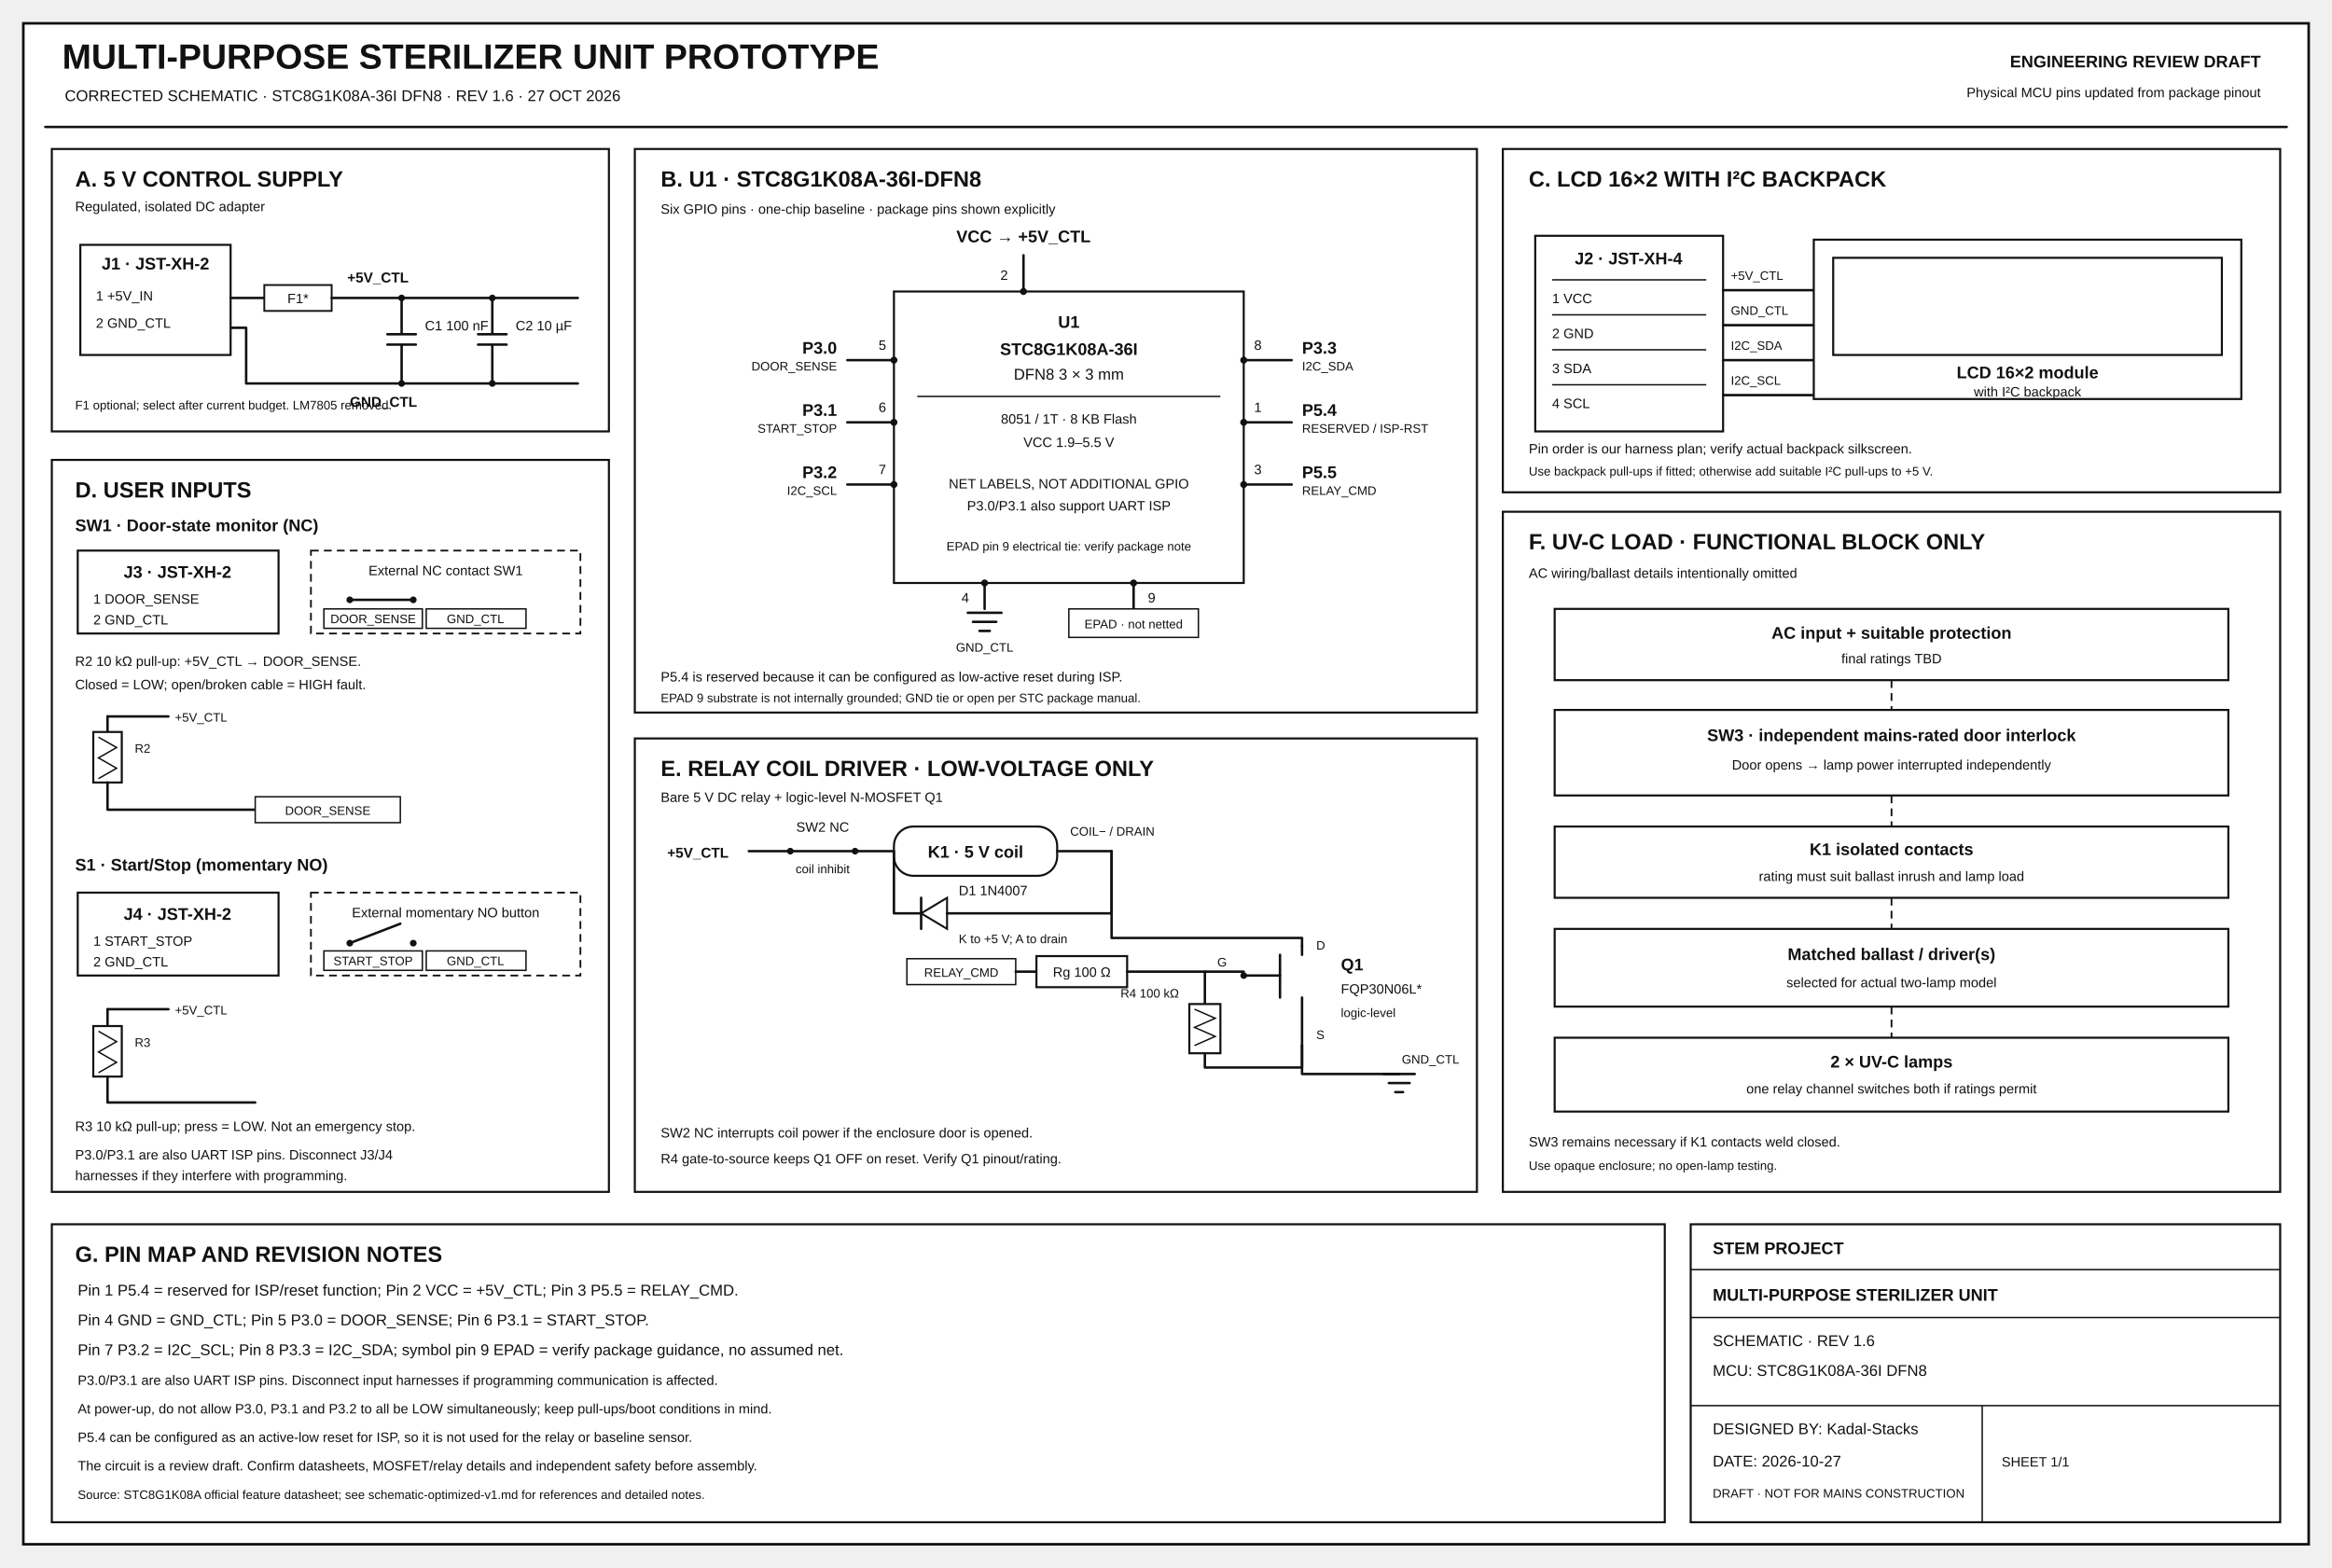
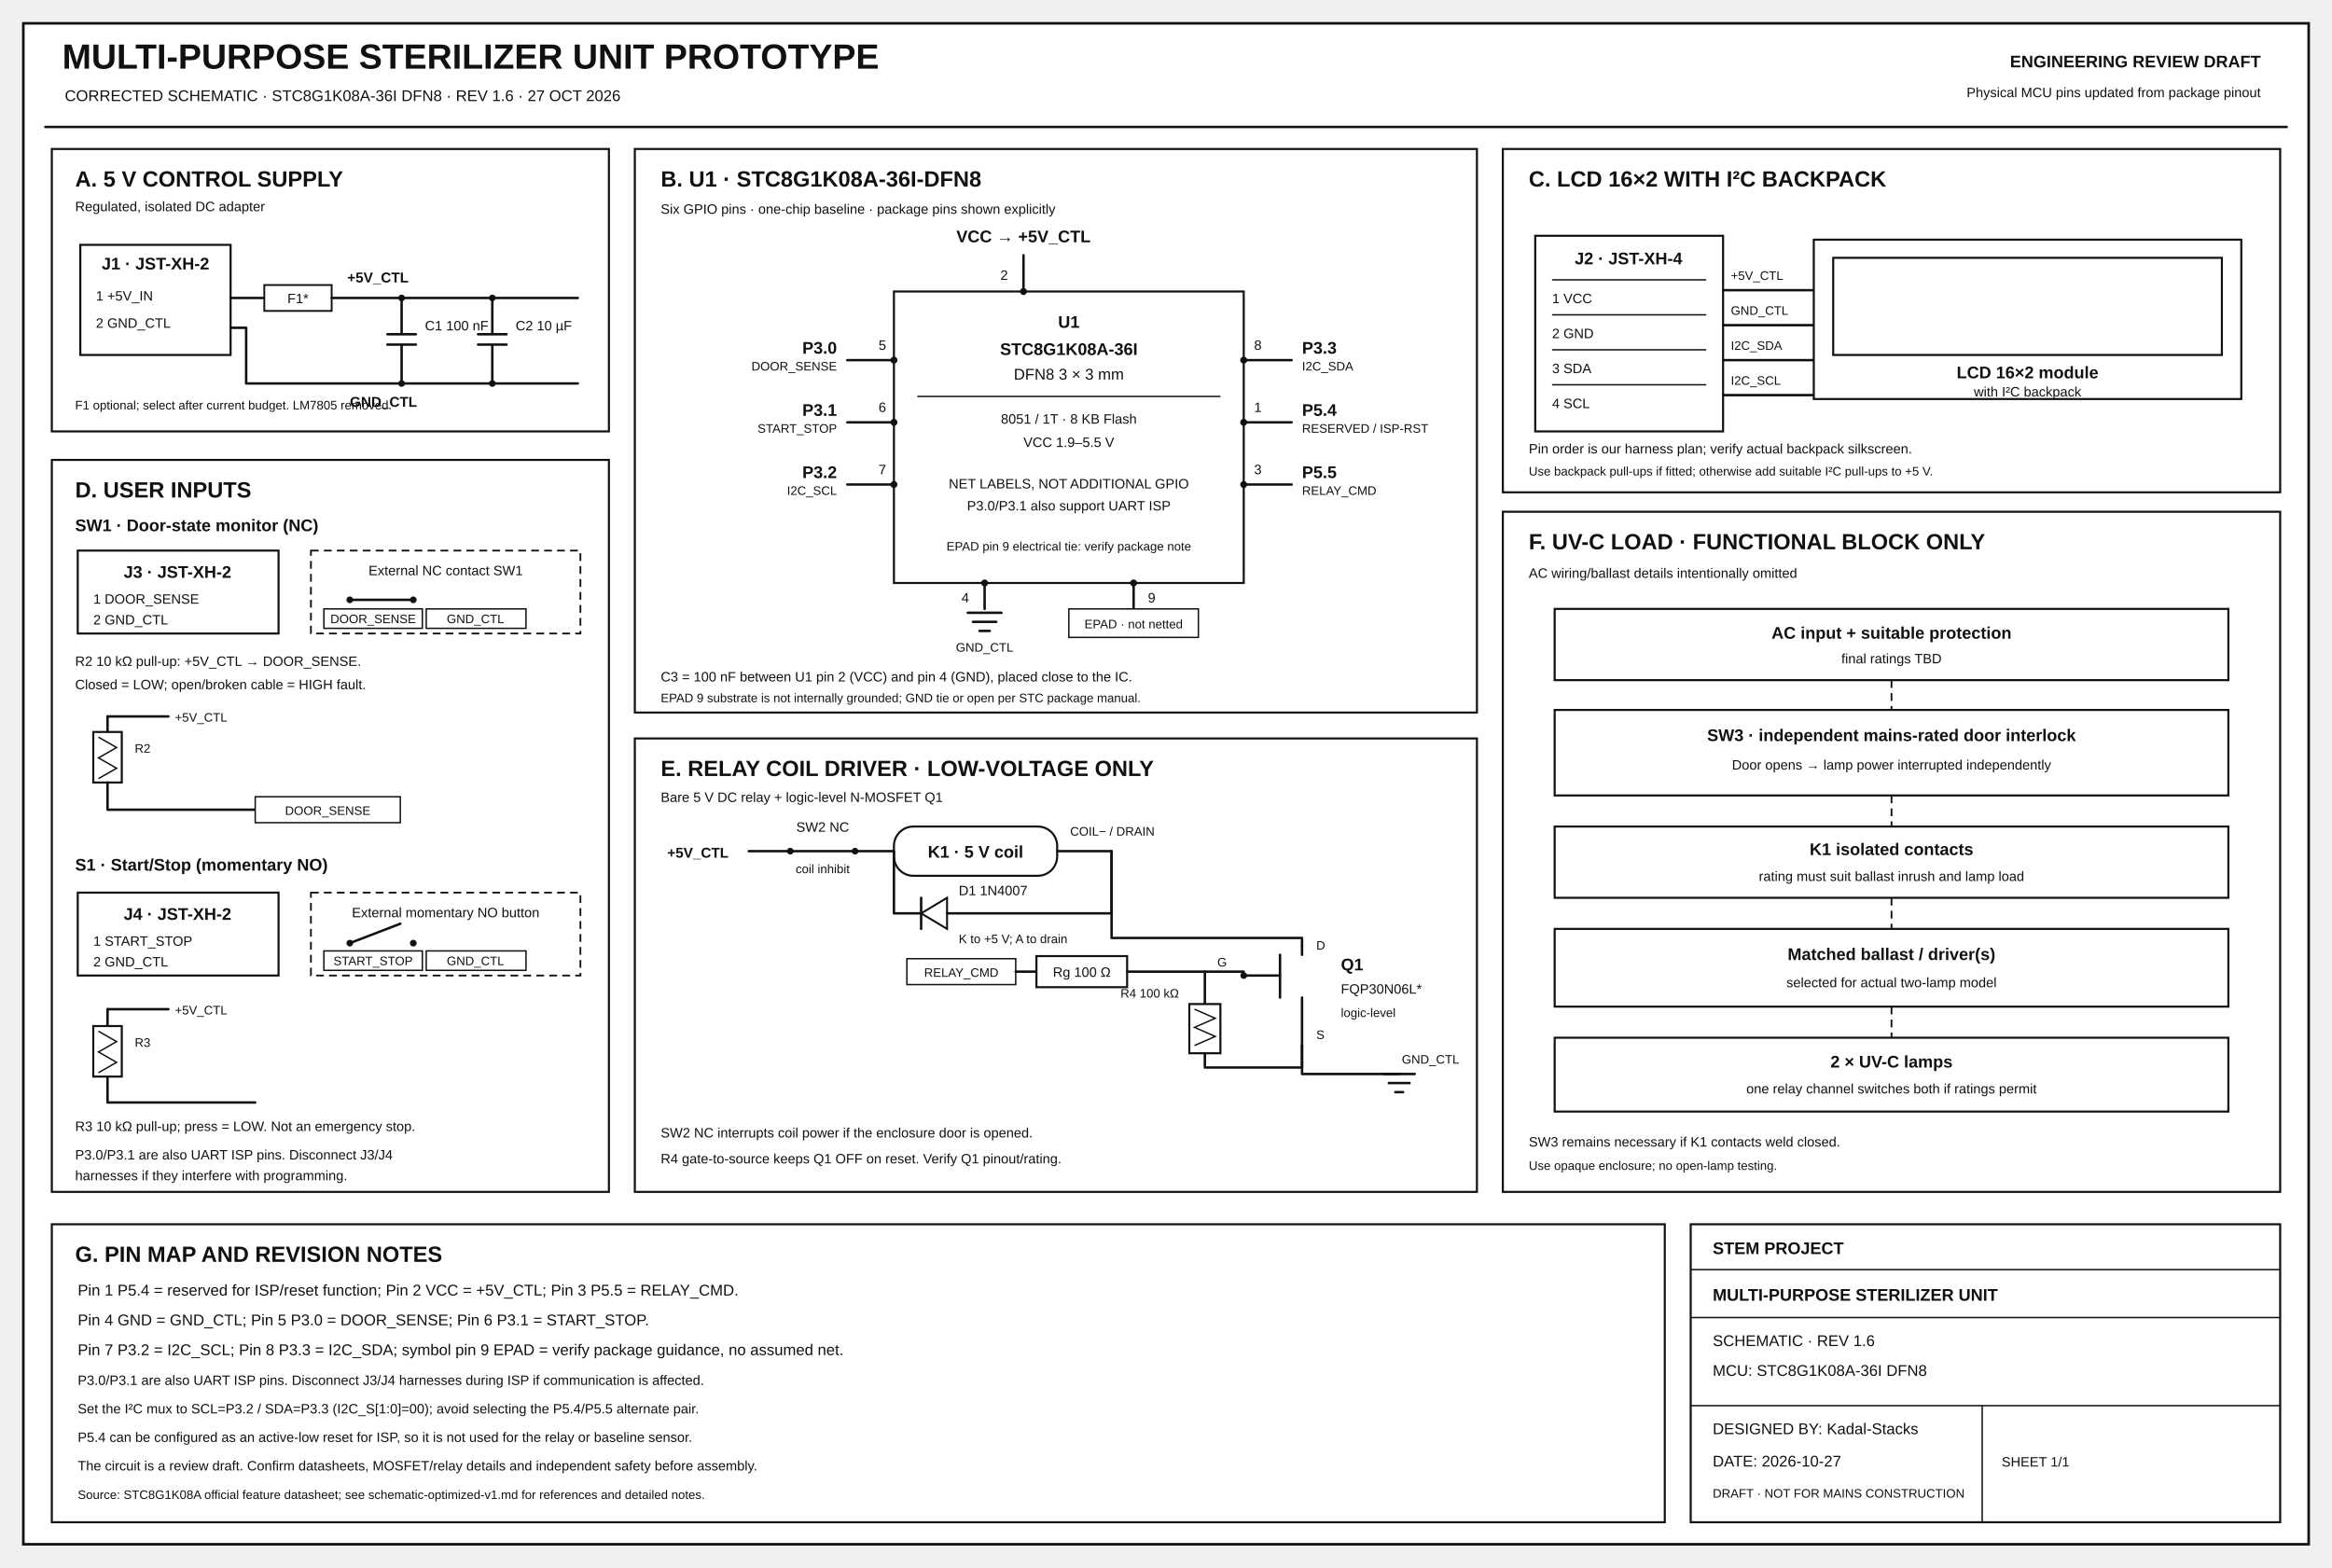
<svg xmlns="http://www.w3.org/2000/svg" width="1800" height="1210" viewBox="0 0 1800 1210" role="img" aria-labelledby="title desc">
  <defs>
    <style>
.bg{fill:#fff;stroke:#111;stroke-width:2}.box{fill:#fff;stroke:#111;stroke-width:1.6}.wire{fill:none;stroke:#111;stroke-width:1.9;stroke-linecap:round;stroke-linejoin:round}.thin{fill:none;stroke:#111;stroke-width:1.1}.dash{fill:none;stroke:#111;stroke-width:1.35;stroke-dasharray:6 4}.title{font:700 27px Arial,Helvetica,sans-serif;fill:#111}.sec{font:700 17px Arial,Helvetica,sans-serif;fill:#111}.lab{font:700 13px Arial,Helvetica,sans-serif;fill:#111}.txt{font:12px Arial,Helvetica,sans-serif;fill:#111}.sm{font:10.5px Arial,Helvetica,sans-serif;fill:#111}.tiny{font:9.5px Arial,Helvetica,sans-serif;fill:#111}.net{font:700 11px Arial,Helvetica,sans-serif;fill:#111}.dot{fill:#111}.tag{fill:#fff;stroke:#111;stroke-width:1.1}.part{fill:#fff;stroke:#111;stroke-width:1.4}
</style>
  </defs>
  <rect x="18" y="18" width="1764" height="1174" class="bg" />
  <text x="48" y="53" class="title">MULTI-PURPOSE STERILIZER UNIT PROTOTYPE</text>
  <text x="50" y="78" class="txt">CORRECTED SCHEMATIC · STC8G1K08A-36I DFN8 · REV 1.6 · 27 OCT 2026</text>
  <text x="1745" y="52" text-anchor="end" class="lab">ENGINEERING REVIEW DRAFT</text>
  <text x="1745" y="75" text-anchor="end" class="sm">Physical MCU pins updated from package pinout</text>
  <path d="M35 98H1765" class="wire" />
  <rect x="40" y="115" width="430" height="218" class="box" />
  <text x="58" y="144" class="sec">A. 5 V CONTROL SUPPLY</text>
  <text x="58" y="163" class="sm">Regulated, isolated DC adapter</text>
  <rect x="62" y="189" width="116" height="85" class="box" />
  <text x="120" y="208" text-anchor="middle" class="lab">J1 · JST-XH-2</text>
  <text x="74" y="232" class="sm">1 +5V_IN</text>
  <text x="74" y="253" class="sm">2 GND_CTL</text>
  <path d="M178 230H204" class="wire" />
  <rect x="204" y="220" width="52" height="20" class="part" />
  <text x="230" y="234" text-anchor="middle" class="sm">F1*</text>
  <path d="M256 230H446" class="wire" />
  <text x="268" y="218" class="net">+5V_CTL</text>
  <path d="M178 253H190V296H446" class="wire" />
  <text x="270" y="314" class="net">GND_CTL</text>
  <path d="M310 230V258M299 258H321M299 266H321M310 266V296" class="wire" />
  <circle cx="310" cy="230" r="2.6" class="dot" />
  <circle cx="310" cy="296" r="2.6" class="dot" />
  <text x="328" y="255" class="sm">C1 100 nF</text>
  <path d="M380 230V258M369 258H391M369 266H391M380 266V296" class="wire" />
  <circle cx="380" cy="230" r="2.6" class="dot" />
  <circle cx="380" cy="296" r="2.6" class="dot" />
  <text x="398" y="255" class="sm">C2 10 µF</text>
  <text x="58" y="316" class="tiny">F1 optional; select after current budget. LM7805 removed.</text>
  <rect x="490" y="115" width="650" height="435" class="box" />
  <text x="510" y="144" class="sec">B. U1 · STC8G1K08A-36I-DFN8</text>
  <text x="510" y="165" class="sm">Six GPIO pins · one-chip baseline · package pins shown explicitly</text>
  <rect x="690" y="225" width="270" height="225" class="box" />
  <text x="825" y="253" text-anchor="middle" class="lab">U1</text>
  <text x="825" y="274" text-anchor="middle" class="lab">STC8G1K08A-36I</text>
  <text x="825" y="293" text-anchor="middle" class="txt">DFN8 3 × 3 mm</text>
  <path d="M708 306H942" class="thin" />
  <text x="825" y="327" text-anchor="middle" class="sm">8051 / 1T · 8 KB Flash</text>
  <text x="825" y="345" text-anchor="middle" class="sm">VCC 1.9–5.5 V</text>
  <text x="825" y="377" text-anchor="middle" class="sm">NET LABELS, NOT ADDITIONAL GPIO</text>
  <text x="825" y="394" text-anchor="middle" class="sm">P3.0/P3.1 also support UART ISP</text>
  <text x="825" y="425" text-anchor="middle" class="tiny">EPAD pin 9 electrical tie: verify package note</text>
  <path d="M690 278H654" class="wire" />
  <circle cx="690" cy="278" r="2.7" class="dot" />
  <text x="684" y="270" text-anchor="end" class="sm">5</text>
  <text x="646" y="273" text-anchor="end" class="lab">P3.0</text>
  <text x="646" y="286" text-anchor="end" class="tiny">DOOR_SENSE</text>
  <path d="M690 326H654" class="wire" />
  <circle cx="690" cy="326" r="2.7" class="dot" />
  <text x="684" y="318" text-anchor="end" class="sm">6</text>
  <text x="646" y="321" text-anchor="end" class="lab">P3.1</text>
  <text x="646" y="334" text-anchor="end" class="tiny">START_STOP</text>
  <path d="M690 374H654" class="wire" />
  <circle cx="690" cy="374" r="2.7" class="dot" />
  <text x="684" y="366" text-anchor="end" class="sm">7</text>
  <text x="646" y="369" text-anchor="end" class="lab">P3.2</text>
  <text x="646" y="382" text-anchor="end" class="tiny">I2C_SCL</text>
  <path d="M960 278H997" class="wire" />
  <circle cx="960" cy="278" r="2.7" class="dot" />
  <text x="968" y="270" class="sm">8</text>
  <text x="1005" y="273" class="lab">P3.3</text>
  <text x="1005" y="286" class="tiny">I2C_SDA</text>
  <path d="M960 326H997" class="wire" />
  <circle cx="960" cy="326" r="2.7" class="dot" />
  <text x="968" y="318" class="sm">1</text>
  <text x="1005" y="321" class="lab">P5.4</text>
  <text x="1005" y="334" class="tiny">RESERVED / ISP-RST</text>
  <path d="M960 374H997" class="wire" />
  <circle cx="960" cy="374" r="2.7" class="dot" />
  <text x="968" y="366" class="sm">3</text>
  <text x="1005" y="369" class="lab">P5.5</text>
  <text x="1005" y="382" class="tiny">RELAY_CMD</text>
  <path d="M790 225V197" class="wire" />
  <circle cx="790" cy="225" r="2.7" class="dot" />
  <text x="778" y="216" text-anchor="end" class="sm">2</text>
  <text x="790" y="187" text-anchor="middle" class="lab">VCC → +5V_CTL</text>
  <path d="M760 450V470" class="wire" />
  <circle cx="760" cy="450" r="2.7" class="dot" />
  <text x="748" y="465" text-anchor="end" class="sm">4</text>
  <path d="M747 473H773M751 480H769M756 487H764" class="wire" />
  <text x="760" y="503" text-anchor="middle" class="tiny">GND_CTL</text>
  <path d="M875 450V470" class="wire" />
  <circle cx="875" cy="450" r="2.7" class="dot" />
  <text x="886" y="465" class="sm">9</text>
  <rect x="825" y="470" width="100" height="22" class="tag" />
  <text x="875" y="485" text-anchor="middle" class="tiny">EPAD · not netted</text>
-   <text x="510" y="526" class="sm">P5.4 is reserved because it can be configured as low-active reset during ISP.</text>
+   <text x="510" y="526" class="sm">C3 = 100 nF between U1 pin 2 (VCC) and pin 4 (GND), placed close to the IC.</text>
  <text x="510" y="542" class="tiny">EPAD 9 substrate is not internally grounded; GND tie or open per STC package manual.</text>
  <rect x="1160" y="115" width="600" height="265" class="box" />
  <text x="1180" y="144" class="sec">C. LCD 16×2 WITH I²C BACKPACK</text>
  <rect x="1185" y="182" width="145" height="151" class="box" />
  <text x="1257" y="204" text-anchor="middle" class="lab">J2 · JST-XH-4</text>
  <path d="M1198 216H1317M1198 243H1317M1198 270H1317M1198 297H1317" class="thin" />
  <text x="1198" y="234" class="sm">1 VCC</text>
  <text x="1198" y="261" class="sm">2 GND</text>
  <text x="1198" y="288" class="sm">3 SDA</text>
  <text x="1198" y="315" class="sm">4 SCL</text>
  <path d="M1330 224H1372V224H1400" class="wire" />
  <text x="1336" y="216" class="tiny">+5V_CTL</text>
  <path d="M1330 251H1382V251H1400" class="wire" />
  <text x="1336" y="243" class="tiny">GND_CTL</text>
  <path d="M1330 278H1390V278H1400" class="wire" />
  <text x="1336" y="270" class="tiny">I2C_SDA</text>
  <path d="M1330 305H1398V305H1400" class="wire" />
  <text x="1336" y="297" class="tiny">I2C_SCL</text>
  <rect x="1400" y="185" width="330" height="123" class="box" />
  <rect x="1415" y="199" width="300" height="75" class="box" />
  <text x="1565" y="292" text-anchor="middle" class="lab">LCD 16×2 module</text>
  <text x="1565" y="306" text-anchor="middle" class="sm">with I²C backpack</text>
  <text x="1180" y="350" class="sm">Pin order is our harness plan; verify actual backpack silkscreen.</text>
  <text x="1180" y="367" class="tiny">Use backpack pull-ups if fitted; otherwise add suitable I²C pull-ups to +5 V.</text>
  <rect x="40" y="355" width="430" height="565" class="box" />
  <text x="58" y="384" class="sec">D. USER INPUTS</text>
  <text x="58" y="410" class="lab">SW1 · Door-state monitor (NC)</text>
  <rect x="60" y="425" width="155" height="64" class="box" />
  <text x="137" y="446" text-anchor="middle" class="lab">J3 · JST-XH-2</text>
  <text x="72" y="466" class="sm">1 DOOR_SENSE</text>
  <text x="72" y="482" class="sm">2 GND_CTL</text>
  <rect x="240" y="425" width="208" height="64" class="dash" />
  <text x="344" y="444" text-anchor="middle" class="sm">External NC contact SW1</text>
  <circle cx="270" cy="463" r="2.6" class="dot" />
  <circle cx="319" cy="463" r="2.6" class="dot" />
  <path d="M270 463H319" class="wire" />
  <rect x="250" y="470" width="76" height="15" class="tag" />
  <text x="288" y="481" text-anchor="middle" class="tiny">DOOR_SENSE</text>
  <rect x="329" y="470" width="77" height="15" class="tag" />
  <text x="367" y="481" text-anchor="middle" class="tiny">GND_CTL</text>
  <text x="58" y="514" class="sm">R2 10 kΩ pull-up: +5V_CTL → DOOR_SENSE.</text>
  <text x="58" y="532" class="sm">Closed = LOW; open/broken cable = HIGH fault.</text>
  <path d="M83 553V565" class="wire" />
  <rect x="72" y="565" width="22" height="39" class="box" />
  <path d="M76 569L90 577L76 585L90 593L76 601" class="thin" />
  <path d="M83 604V625H197" class="wire" />
  <path d="M83 553H130" class="wire" />
  <text x="135" y="557" class="tiny">+5V_CTL</text>
  <text x="104" y="581" class="tiny">R2</text>
  <rect x="197" y="615" width="112" height="20" class="tag" />
  <text x="253" y="629" text-anchor="middle" class="tiny">DOOR_SENSE</text>
  <text x="58" y="672" class="lab">S1 · Start/Stop (momentary NO)</text>
  <rect x="60" y="689" width="155" height="64" class="box" />
  <text x="137" y="710" text-anchor="middle" class="lab">J4 · JST-XH-2</text>
  <text x="72" y="730" class="sm">1 START_STOP</text>
  <text x="72" y="746" class="sm">2 GND_CTL</text>
  <rect x="240" y="689" width="208" height="64" class="dash" />
  <text x="344" y="708" text-anchor="middle" class="sm">External momentary NO button</text>
  <circle cx="270" cy="728" r="2.6" class="dot" />
  <circle cx="319" cy="728" r="2.6" class="dot" />
  <path d="M270 728L309 713" class="wire" />
  <rect x="250" y="734" width="76" height="15" class="tag" />
  <text x="288" y="745" text-anchor="middle" class="tiny">START_STOP</text>
  <rect x="329" y="734" width="77" height="15" class="tag" />
  <text x="367" y="745" text-anchor="middle" class="tiny">GND_CTL</text>
  <path d="M83 779V792" class="wire" />
  <rect x="72" y="792" width="22" height="39" class="box" />
  <path d="M76 796L90 804L76 812L90 820L76 828" class="thin" />
  <path d="M83 831V851H197" class="wire" />
  <path d="M83 779H130" class="wire" />
  <text x="135" y="783" class="tiny">+5V_CTL</text>
  <text x="104" y="808" class="tiny">R3</text>
  <text x="58" y="873" class="sm">R3 10 kΩ pull-up; press = LOW. Not an emergency stop.</text>
  <text x="58" y="895" class="sm">P3.0/P3.1 are also UART ISP pins. Disconnect J3/J4</text>
  <text x="58" y="911" class="sm">harnesses if they interfere with programming.</text>
  <rect x="490" y="570" width="650" height="350" class="box" />
  <text x="510" y="599" class="sec">E. RELAY COIL DRIVER · LOW-VOLTAGE ONLY</text>
  <text x="510" y="619" class="sm">Bare 5 V DC relay + logic-level N-MOSFET Q1</text>
  <text x="515" y="662" class="net">+5V_CTL</text>
  <path d="M578 657H610" class="wire" />
  <circle cx="610" cy="657" r="2.6" class="dot" />
  <circle cx="660" cy="657" r="2.6" class="dot" />
  <path d="M610 657H660" class="wire" />
  <text x="635" y="642" text-anchor="middle" class="sm">SW2 NC</text>
  <text x="635" y="674" text-anchor="middle" class="tiny">coil inhibit</text>
  <path d="M660 657H690" class="wire" />
  <rect x="690" y="638" width="126" height="38" rx="15" class="box" />
  <text x="753" y="662" text-anchor="middle" class="lab">K1 · 5 V coil</text>
  <path d="M816 657H858V724H1005V730" class="wire" />
  <text x="826" y="645" class="tiny">COIL− / DRAIN</text>
  <path d="M690 657V705H711" class="wire" />
  <path d="M711 693V717" class="wire" />
  <path d="M731 693L731 717L711 705Z" fill="#fff" stroke="#111" stroke-width="1.5" />
  <path d="M731 705H858V657" class="wire" />
  <text x="740" y="691" class="sm">D1 1N4007</text>
  <text x="740" y="728" class="tiny">K to +5 V; A to drain</text>
  <path d="M1005 730V737" class="wire" />
  <path d="M1005 770V807" class="wire" />
  <path d="M988 737V770" class="wire" />
  <path d="M960 753H988" class="wire" />
  <circle cx="960" cy="753" r="2.6" class="dot" />
  <text x="947" y="746" text-anchor="end" class="tiny">G</text>
  <text x="1016" y="733" class="tiny">D</text>
  <text x="1016" y="802" class="tiny">S</text>
  <text x="1035" y="749" class="lab">Q1</text>
  <text x="1035" y="767" class="sm">FQP30N06L*</text>
  <text x="1035" y="785" class="tiny">logic-level</text>
  <path d="M1005 807V829H1080" class="wire" />
  <path d="M1068 829H1092M1072 836H1088M1077 843H1083" class="wire" />
  <text x="1082" y="821" class="tiny">GND_CTL</text>
  <rect x="700" y="740" width="84" height="20" class="tag" />
  <text x="742" y="754" text-anchor="middle" class="tiny">RELAY_CMD</text>
  <path d="M784 750H800" class="wire" />
  <rect x="800" y="738" width="70" height="24" class="box" />
  <text x="835" y="754" text-anchor="middle" class="sm">Rg 100 Ω</text>
  <path d="M870 750H960" class="wire" />
  <path d="M930 750V775" class="wire" />
  <rect x="918" y="775" width="24" height="38" class="box" />
  <path d="M922 779L938 786L922 793L938 800L922 807" class="thin" />
  <text x="910" y="770" text-anchor="end" class="tiny">R4 100 kΩ</text>
  <path d="M930 813V824H1005V807" class="wire" />
  <text x="510" y="878" class="sm">SW2 NC interrupts coil power if the enclosure door is opened.</text>
  <text x="510" y="898" class="sm">R4 gate-to-source keeps Q1 OFF on reset. Verify Q1 pinout/rating.</text>
  <rect x="1160" y="395" width="600" height="525" class="box" />
  <text x="1180" y="424" class="sec">F. UV-C LOAD · FUNCTIONAL BLOCK ONLY</text>
  <text x="1180" y="446" class="sm">AC wiring/ballast details intentionally omitted</text>
  <rect x="1200" y="470" width="520" height="55" class="box" />
  <text x="1460" y="493" text-anchor="middle" class="lab">AC input + suitable protection</text>
  <text x="1460" y="512" text-anchor="middle" class="sm">final ratings TBD</text>
  <path d="M1460 525V548" class="dash" />
  <rect x="1200" y="548" width="520" height="66" class="box" />
  <text x="1460" y="572" text-anchor="middle" class="lab">SW3 · independent mains-rated door interlock</text>
  <text x="1460" y="594" text-anchor="middle" class="sm">Door opens → lamp power interrupted independently</text>
  <path d="M1460 614V638" class="dash" />
  <rect x="1200" y="638" width="520" height="55" class="box" />
  <text x="1460" y="660" text-anchor="middle" class="lab">K1 isolated contacts</text>
  <text x="1460" y="680" text-anchor="middle" class="sm">rating must suit ballast inrush and lamp load</text>
  <path d="M1460 693V717" class="dash" />
  <rect x="1200" y="717" width="520" height="60" class="box" />
  <text x="1460" y="741" text-anchor="middle" class="lab">Matched ballast / driver(s)</text>
  <text x="1460" y="762" text-anchor="middle" class="sm">selected for actual two-lamp model</text>
  <path d="M1460 777V801" class="dash" />
  <rect x="1200" y="801" width="520" height="57" class="box" />
  <text x="1460" y="824" text-anchor="middle" class="lab">2 × UV-C lamps</text>
  <text x="1460" y="844" text-anchor="middle" class="sm">one relay channel switches both if ratings permit</text>
  <text x="1180" y="885" class="sm">SW3 remains necessary if K1 contacts weld closed.</text>
  <text x="1180" y="903" class="tiny">Use opaque enclosure; no open-lamp testing.</text>
  <rect x="40" y="945" width="1245" height="230" class="box" />
  <text x="58" y="974" class="sec">G. PIN MAP AND REVISION NOTES</text>
  <text x="60" y="1000" class="txt">Pin 1 P5.4 = reserved for ISP/reset function; Pin 2 VCC = +5V_CTL; Pin 3 P5.5 = RELAY_CMD.</text>
  <text x="60" y="1023" class="txt">Pin 4 GND = GND_CTL; Pin 5 P3.0 = DOOR_SENSE; Pin 6 P3.1 = START_STOP.</text>
  <text x="60" y="1046" class="txt">Pin 7 P3.2 = I2C_SCL; Pin 8 P3.3 = I2C_SDA; symbol pin 9 EPAD = verify package guidance, no assumed net.</text>
-   <text x="60" y="1069" class="sm">P3.0/P3.1 are also UART ISP pins. Disconnect input harnesses if programming communication is affected.</text>
-   <text x="60" y="1091" class="sm">At power-up, do not allow P3.0, P3.1 and P3.2 to all be LOW simultaneously; keep pull-ups/boot conditions in mind.</text>
+   <text x="60" y="1069" class="sm">P3.0/P3.1 are also UART ISP pins. Disconnect J3/J4 harnesses during ISP if communication is affected.</text>
+   <text x="60" y="1091" class="sm">Set the I²C mux to SCL=P3.2 / SDA=P3.3 (I2C_S[1:0]=00); avoid selecting the P5.4/P5.5 alternate pair.</text>
  <text x="60" y="1113" class="sm">P5.4 can be configured as an active-low reset for ISP, so it is not used for the relay or baseline sensor.</text>
  <text x="60" y="1135" class="sm">The circuit is a review draft. Confirm datasheets, MOSFET/relay details and independent safety before assembly.</text>
  <text x="60" y="1157" class="tiny">Source: STC8G1K08A official feature datasheet; see schematic-optimized-v1.md for references and detailed notes.</text>
  <rect x="1305" y="945" width="455" height="230" class="box" />
  <path d="M1305 980H1760M1305 1017H1760M1305 1085H1760M1530 1085V1175" class="thin" />
  <text x="1322" y="968" class="lab">STEM PROJECT</text>
  <text x="1322" y="1004" class="lab">MULTI-PURPOSE STERILIZER UNIT</text>
  <text x="1322" y="1039" class="txt">SCHEMATIC · REV 1.6</text>
  <text x="1322" y="1062" class="txt">MCU: STC8G1K08A-36I DFN8</text>
  <text x="1322" y="1107" class="txt">DESIGNED BY: Kadal-Stacks</text>
  <text x="1322" y="1132" class="txt">DATE: 2026-10-27</text>
  <text x="1545" y="1132" class="sm">SHEET 1/1</text>
  <text x="1322" y="1156" class="tiny">DRAFT · NOT FOR MAINS CONSTRUCTION</text>
</svg>
